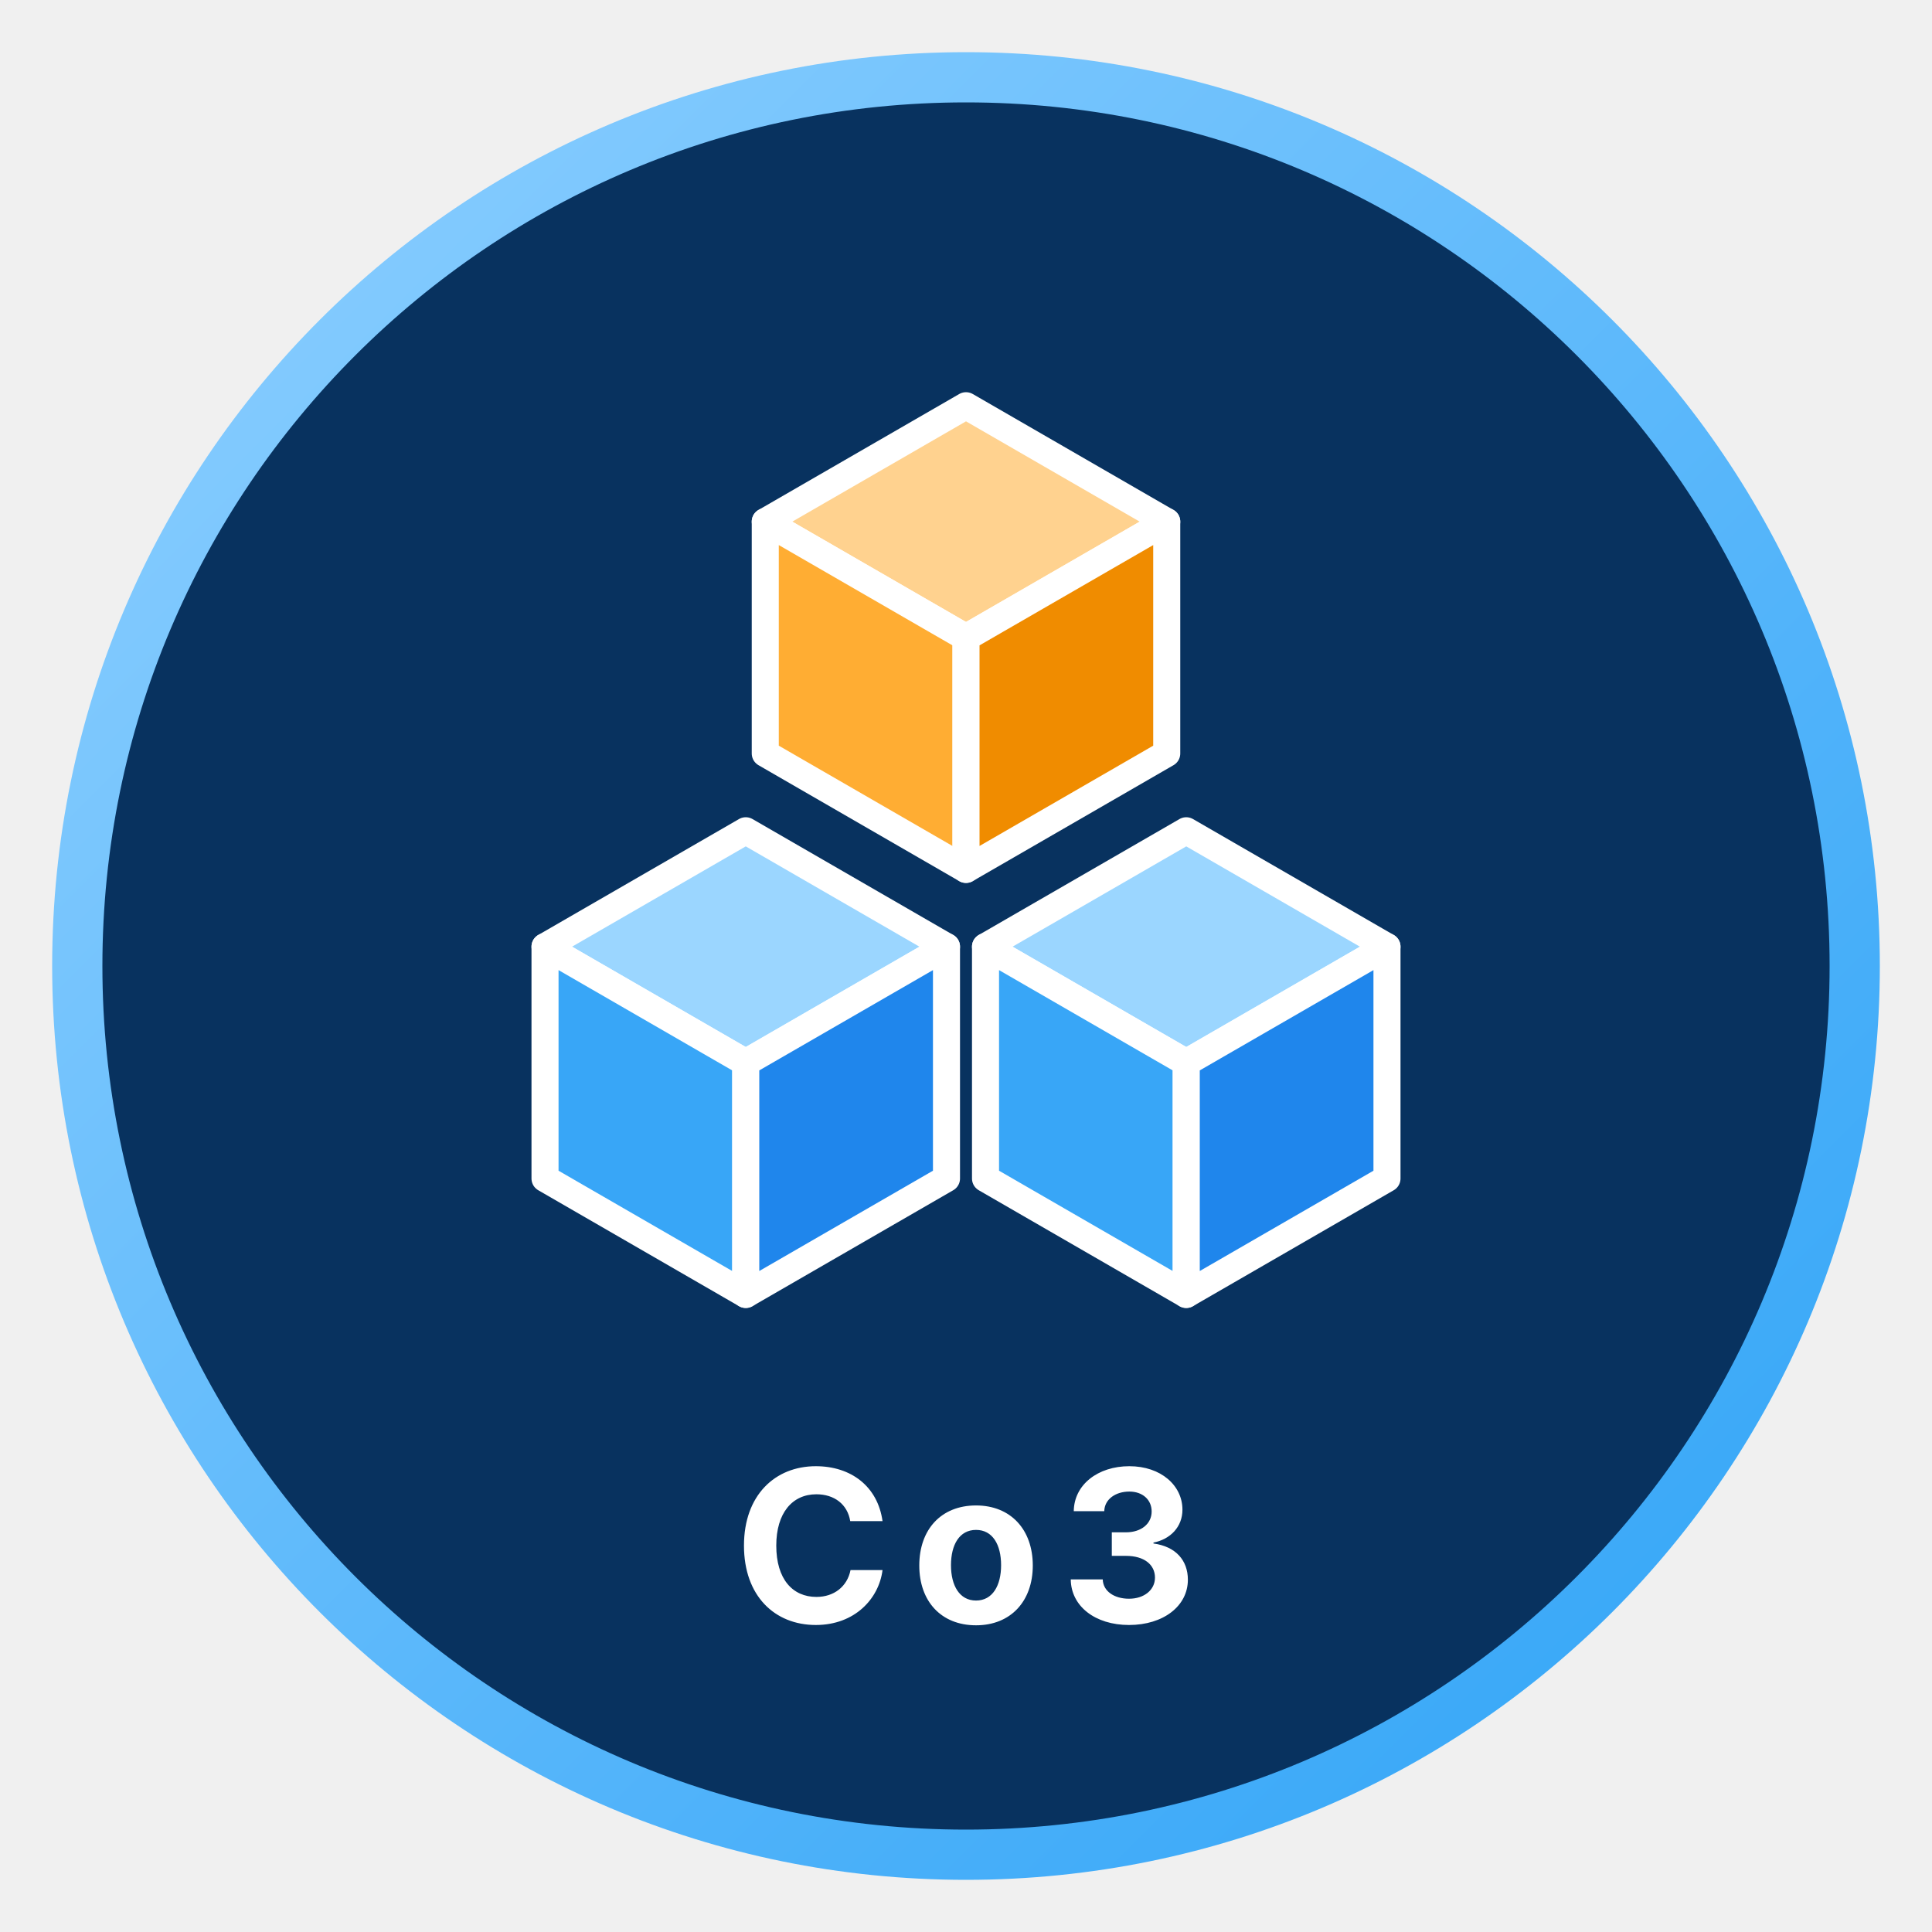
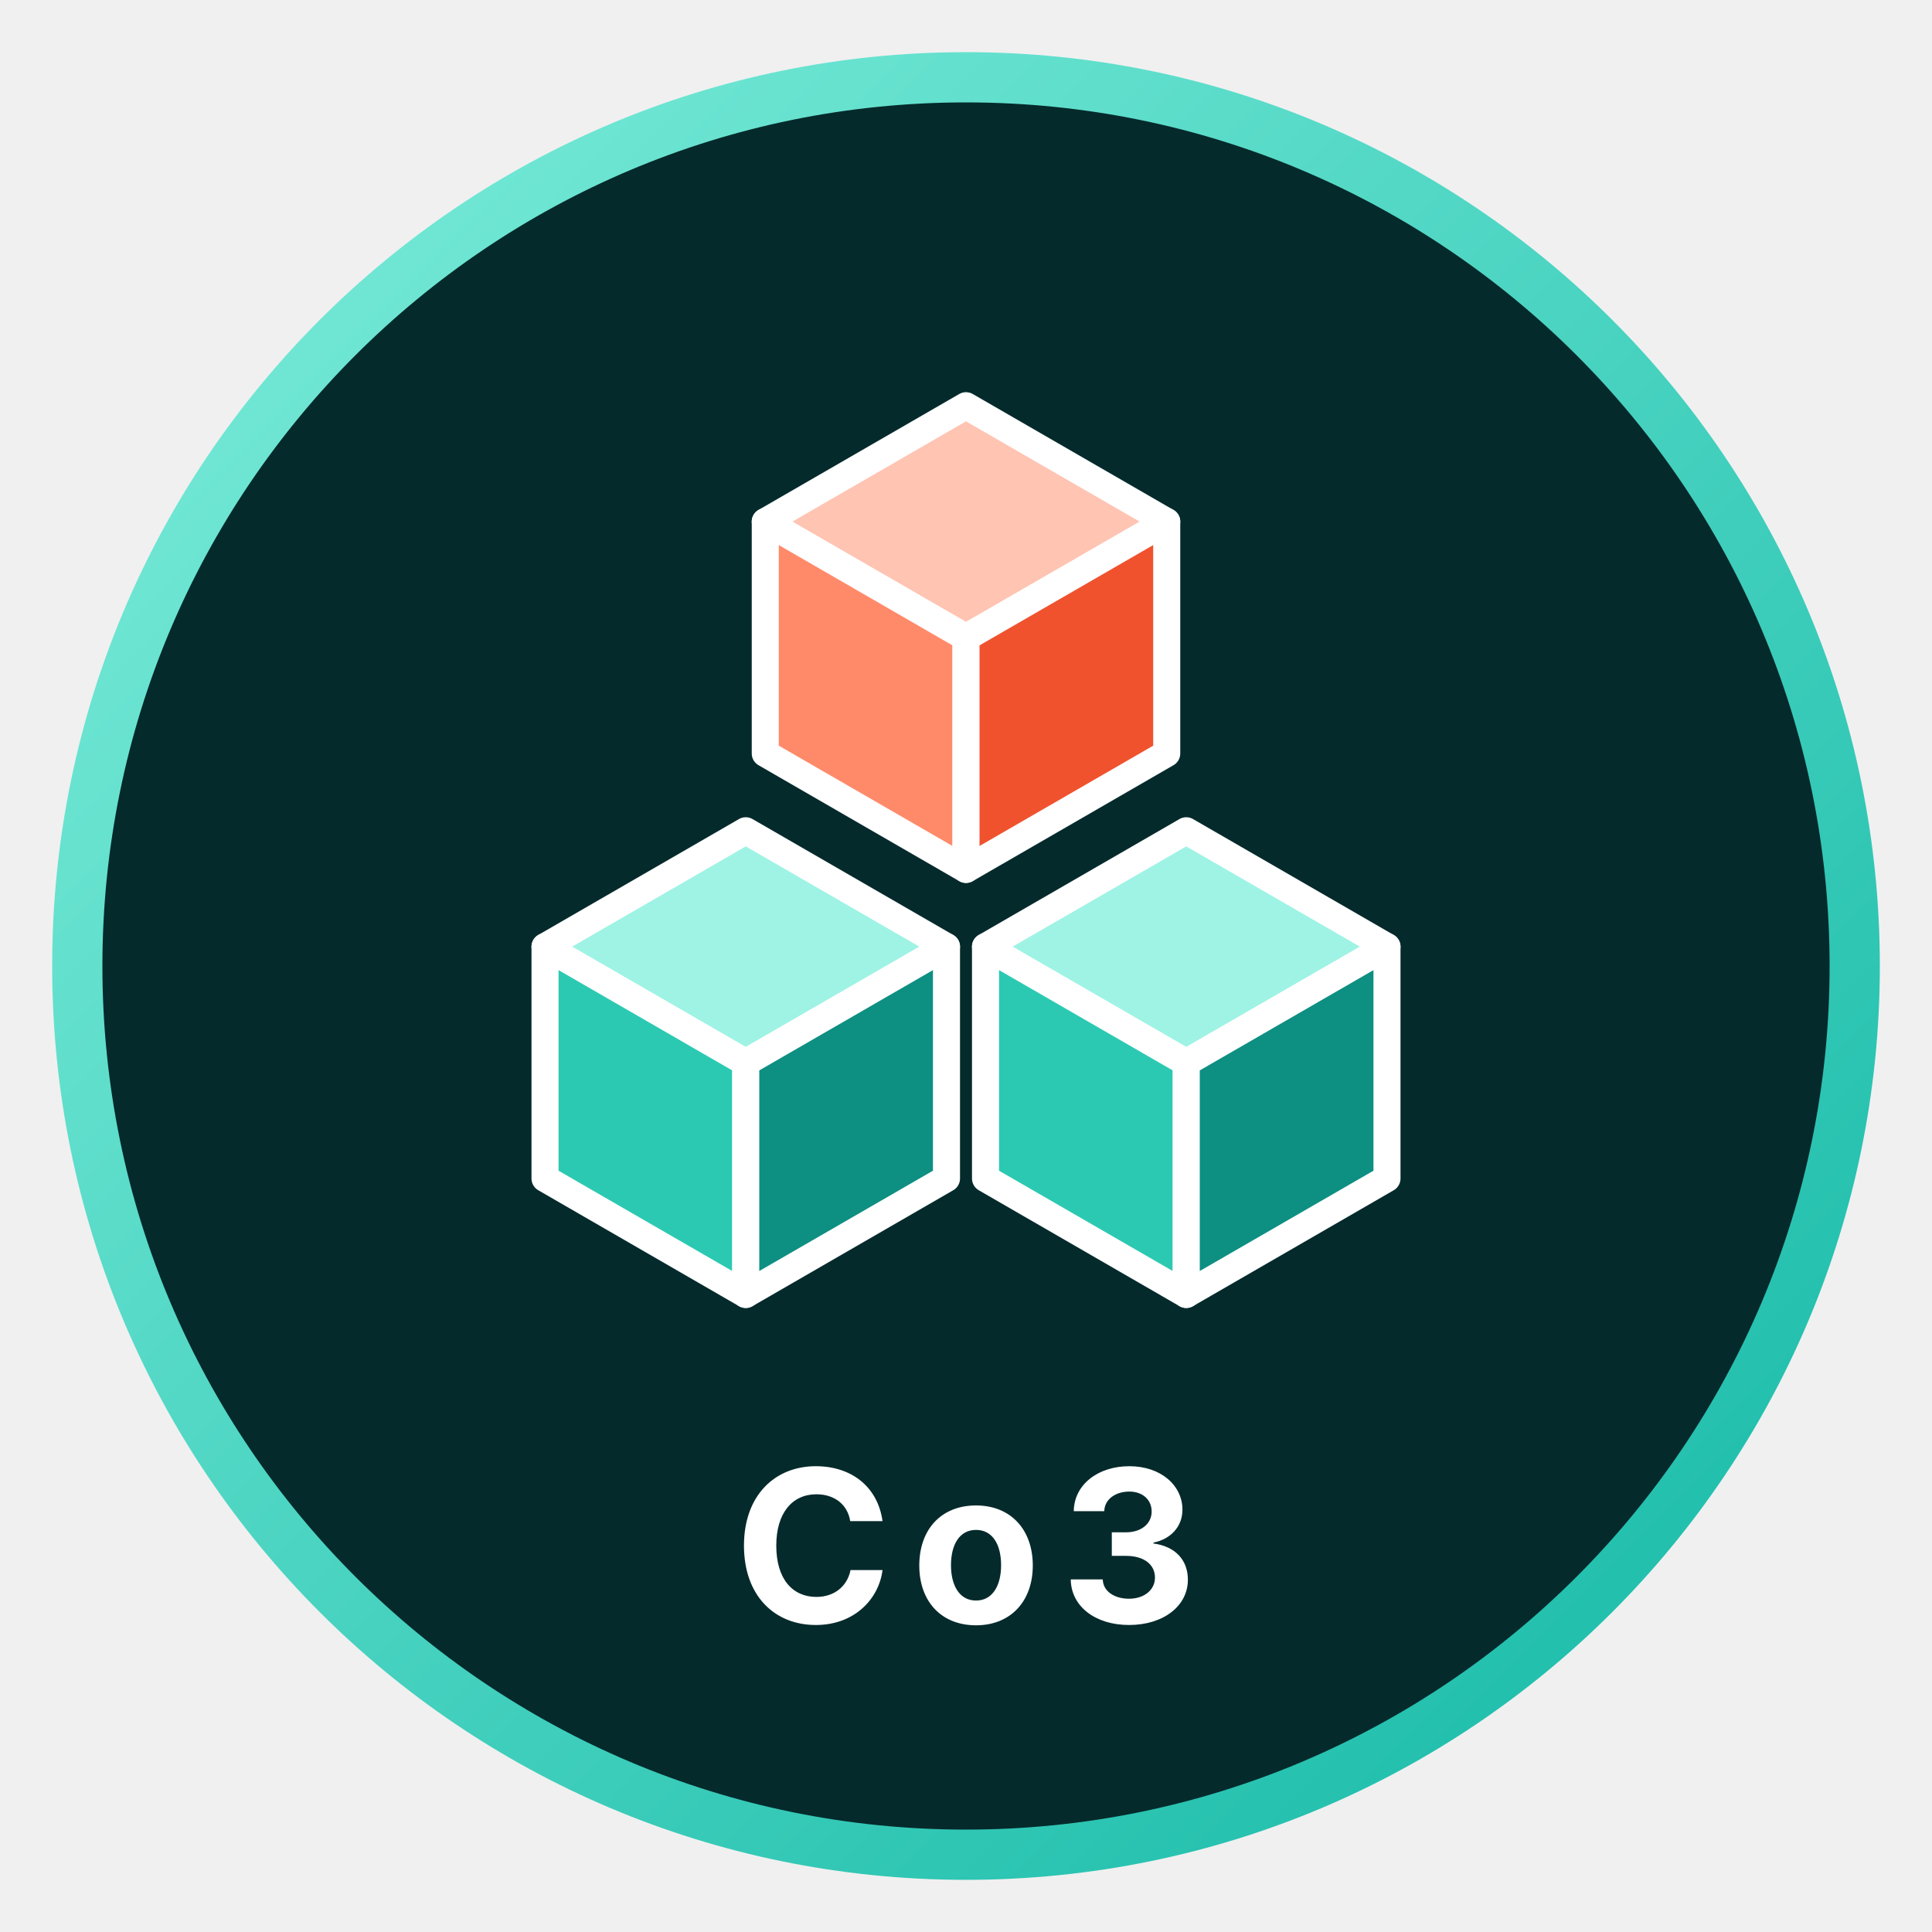
<svg xmlns="http://www.w3.org/2000/svg" viewBox="0 0 100 100">
  <defs>
    <linearGradient id="r" x1="0" y1="0" x2="1" y2="1">
-       <stop offset="0" stop-color="#8FD0FF" />
-       <stop offset="1" stop-color="#2EA3F7" />
+       <stop offset="0" stop-color="#7EEEDB" />
+       <stop offset="1" stop-color="#14B8A6" />
    </linearGradient>
  </defs>
-   <circle cx="50" cy="50" r="46" fill="#08325F" stroke="url(#r)" stroke-width="2.6" />
-   <polygon points="50.00,21.00 60.39,27.00 50.00,33.00 39.61,27.00" fill="#FFD28F" stroke="#FFFFFF" stroke-width="1.4" stroke-linejoin="round" />
-   <polygon points="39.61,27.00 50.00,33.00 50.00,45.00 39.61,39.00" fill="#FFAD33" stroke="#FFFFFF" stroke-width="1.4" stroke-linejoin="round" />
-   <polygon points="50.00,33.00 60.39,27.00 60.39,39.00 50.00,45.00" fill="#F08C00" stroke="#FFFFFF" stroke-width="1.4" stroke-linejoin="round" />
-   <polygon points="38.60,43.00 48.99,49.00 38.60,55.00 28.21,49.00" fill="#9BD6FF" stroke="#FFFFFF" stroke-width="1.4" stroke-linejoin="round" />
-   <polygon points="28.21,49.00 38.60,55.00 38.60,67.00 28.21,61.00" fill="#38A6F7" stroke="#FFFFFF" stroke-width="1.4" stroke-linejoin="round" />
-   <polygon points="38.60,55.00 48.99,49.00 48.99,61.00 38.60,67.00" fill="#1F86EC" stroke="#FFFFFF" stroke-width="1.4" stroke-linejoin="round" />
-   <polygon points="61.40,43.00 71.79,49.00 61.40,55.00 51.01,49.00" fill="#9BD6FF" stroke="#FFFFFF" stroke-width="1.4" stroke-linejoin="round" />
-   <polygon points="51.01,49.00 61.40,55.00 61.40,67.00 51.01,61.00" fill="#38A6F7" stroke="#FFFFFF" stroke-width="1.4" stroke-linejoin="round" />
-   <polygon points="61.40,55.00 71.79,49.00 71.79,61.00 61.40,67.00" fill="#1F86EC" stroke="#FFFFFF" stroke-width="1.4" stroke-linejoin="round" />
+   <circle cx="50" cy="50" r="46" fill="#052A2C" stroke="url(#r)" stroke-width="2.6" />
+   <polygon points="50.00,21.00 60.39,27.00 50.00,33.00 39.61,27.00" fill="#FFC4B2" stroke="#FFFFFF" stroke-width="1.4" stroke-linejoin="round" />
+   <polygon points="39.61,27.00 50.00,33.00 50.00,45.00 39.61,39.00" fill="#FF8A6A" stroke="#FFFFFF" stroke-width="1.4" stroke-linejoin="round" />
+   <polygon points="50.00,33.00 60.39,27.00 60.39,39.00 50.00,45.00" fill="#F0522E" stroke="#FFFFFF" stroke-width="1.4" stroke-linejoin="round" />
+   <polygon points="38.60,43.00 48.99,49.00 38.60,55.00 28.21,49.00" fill="#9FF3E4" stroke="#FFFFFF" stroke-width="1.4" stroke-linejoin="round" />
+   <polygon points="28.21,49.00 38.60,55.00 38.60,67.00 28.21,61.00" fill="#2CC9B2" stroke="#FFFFFF" stroke-width="1.4" stroke-linejoin="round" />
+   <polygon points="38.60,55.00 48.99,49.00 48.99,61.00 38.60,67.00" fill="#0D8F82" stroke="#FFFFFF" stroke-width="1.4" stroke-linejoin="round" />
+   <polygon points="61.40,43.00 71.79,49.00 61.40,55.00 51.01,49.00" fill="#9FF3E4" stroke="#FFFFFF" stroke-width="1.4" stroke-linejoin="round" />
+   <polygon points="51.01,49.00 61.40,55.00 61.40,67.00 51.01,61.00" fill="#2CC9B2" stroke="#FFFFFF" stroke-width="1.4" stroke-linejoin="round" />
+   <polygon points="61.40,55.00 71.79,49.00 71.79,61.00 61.40,67.00" fill="#0D8F82" stroke="#FFFFFF" stroke-width="1.4" stroke-linejoin="round" />
  <text x="50" y="84" text-anchor="middle" font-family="Inter, Arial, sans-serif" font-weight="700" font-size="11" letter-spacing="1" fill="#FFFFFF">Co3</text>
</svg>
